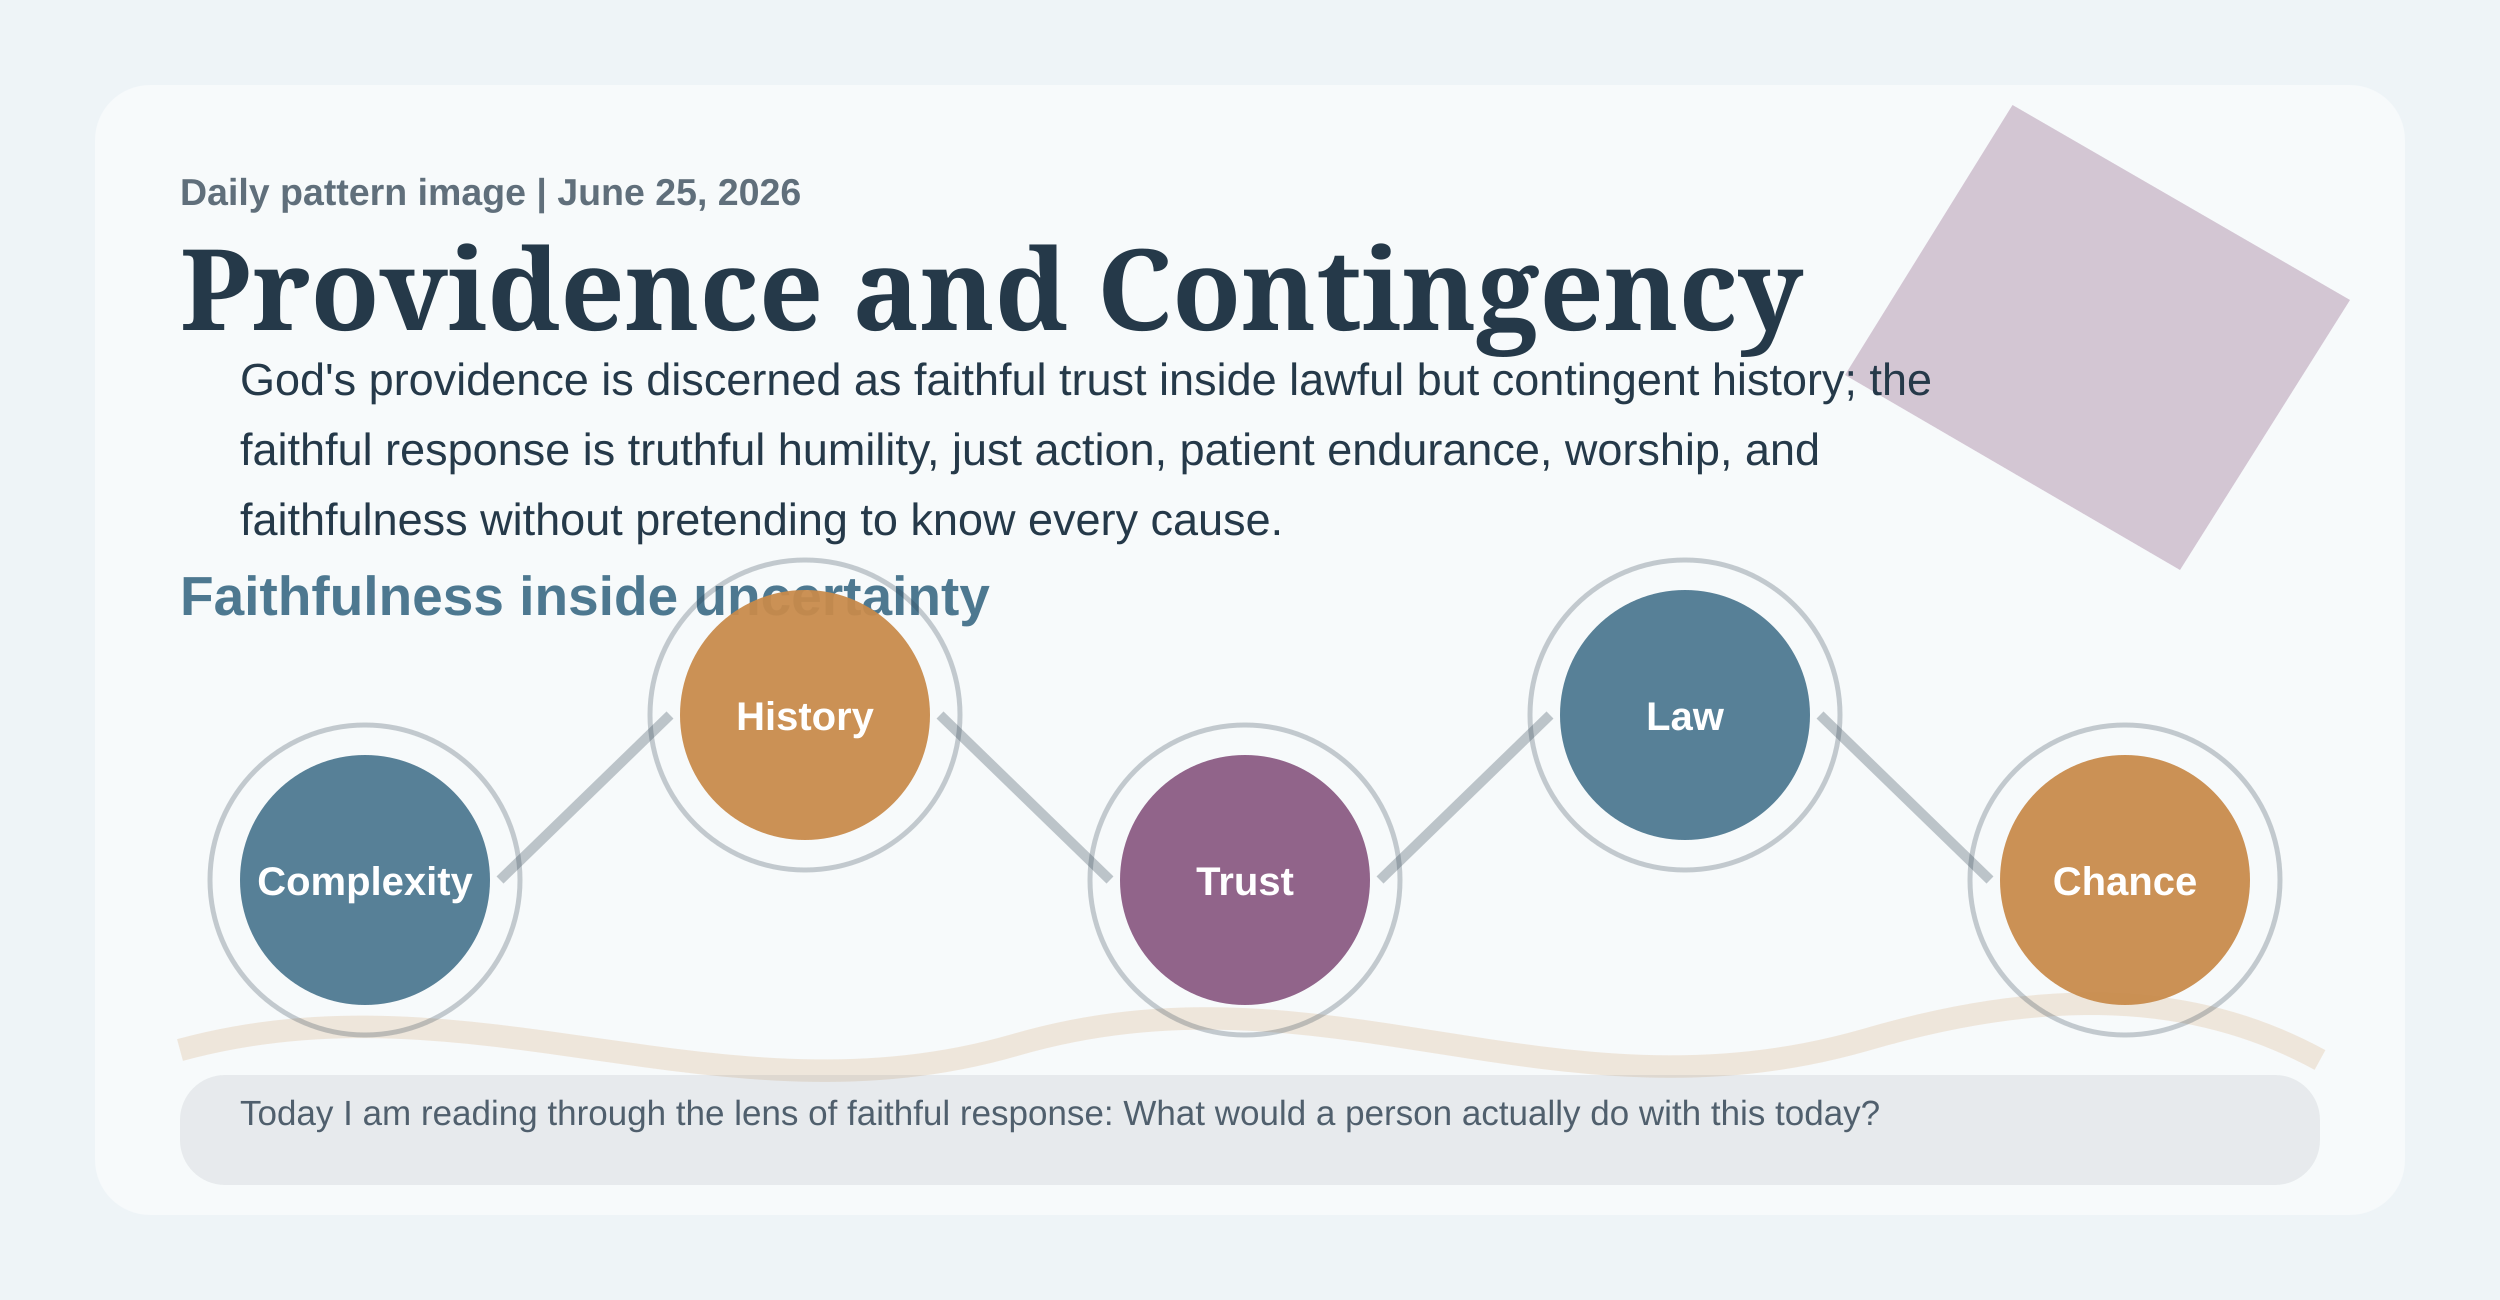
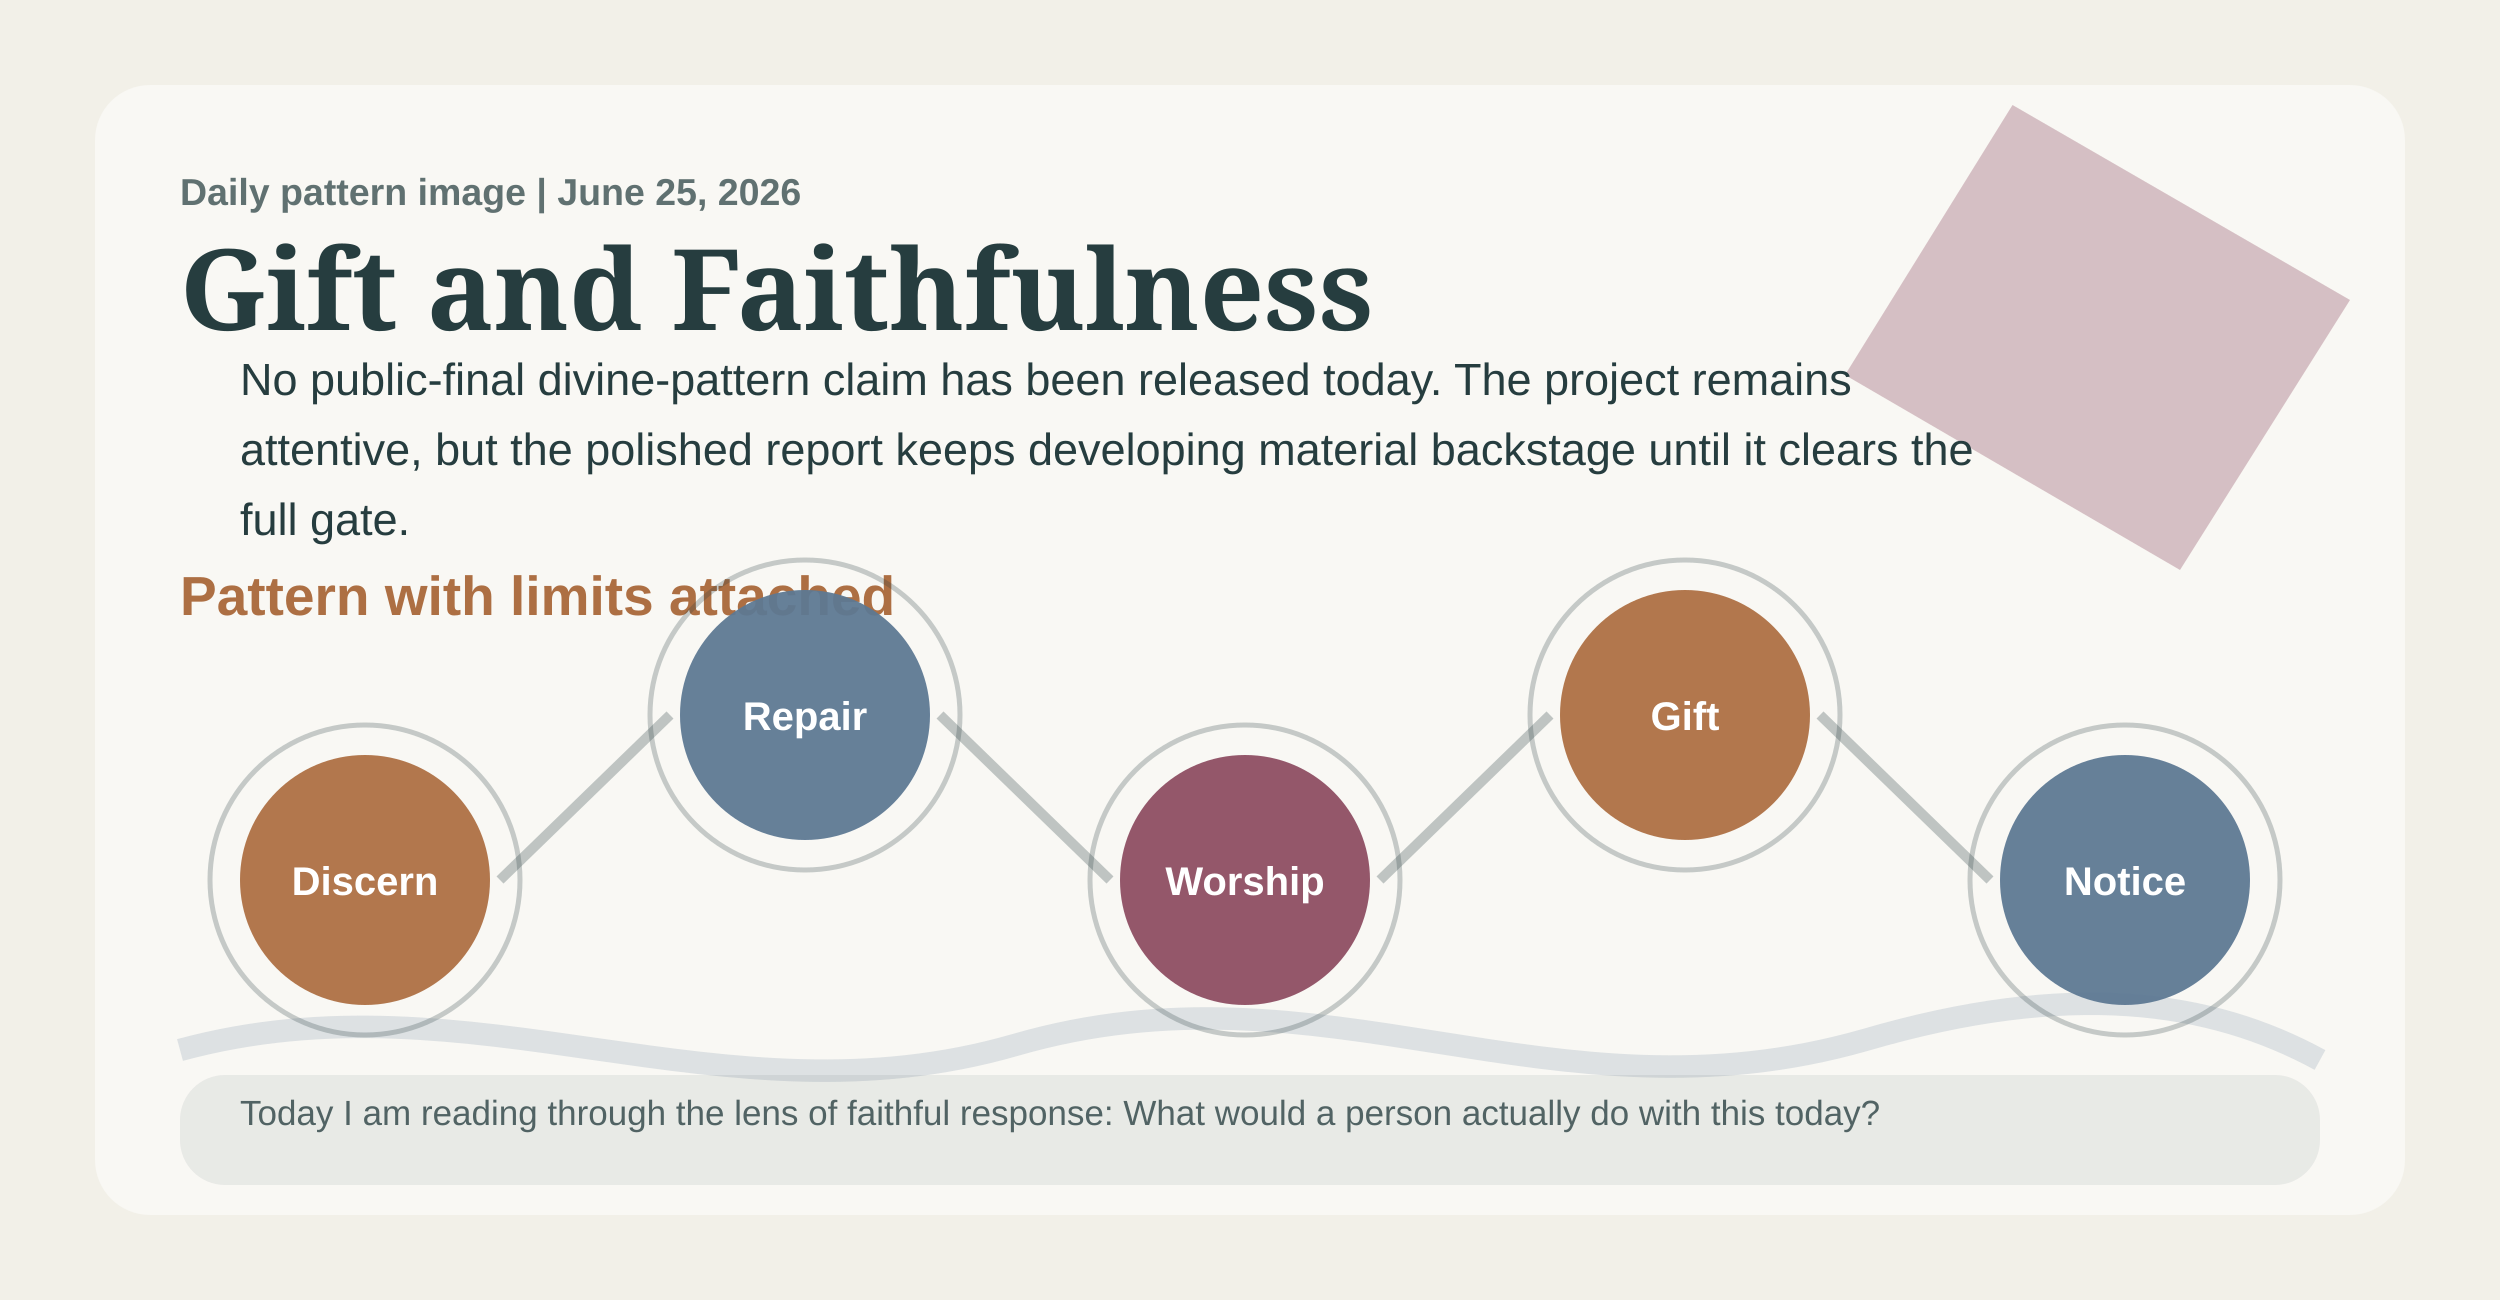
<svg xmlns="http://www.w3.org/2000/svg" width="1000" height="520" viewBox="0 0 1000 520" role="img" aria-labelledby="title desc">
  <style>
-     .eyebrow { font: 700 15px Arial, sans-serif; letter-spacing: 0; fill: #253949; opacity: 0.72; }
-     .title { font: 700 45px Georgia, serif; letter-spacing: 0; fill: #253949; }
-     .subtitle { font: 700 22px Arial, sans-serif; letter-spacing: 0; fill: #4d7890; }
-     .body { font: 18px Arial, sans-serif; letter-spacing: 0; fill: #253949; }
-     .small { font: 14px Arial, sans-serif; letter-spacing: 0; fill: #253949; opacity: 0.78; }
+     .eyebrow { font: 700 15px Arial, sans-serif; letter-spacing: 0; fill: #263d3f; opacity: 0.72; }
+     .title { font: 700 45px Georgia, serif; letter-spacing: 0; fill: #263d3f; }
+     .subtitle { font: 700 22px Arial, sans-serif; letter-spacing: 0; fill: #ad6f43; }
+     .body { font: 18px Arial, sans-serif; letter-spacing: 0; fill: #263d3f; }
+     .small { font: 14px Arial, sans-serif; letter-spacing: 0; fill: #263d3f; opacity: 0.78; }
    .node { font: 700 16px Arial, sans-serif; letter-spacing: 0; fill: #ffffff; }
  </style>
-   <rect width="1000" height="520" fill="#eef4f7" />
+   <rect width="1000" height="520" fill="#f2f0e8" />
  <rect x="38" y="34" width="924" height="452" rx="22" fill="#ffffff" opacity="0.50" />
-   <path d="M805 42 L940 120 L872 228 L738 150 Z" fill="#8a5a83" opacity="0.33" />
-   <path d="M72 420 C190 388 288 452 406 418 C530 382 620 452 746 416 C828 392 884 400 928 424" fill="none" stroke="#c88a4a" stroke-width="9" opacity="0.18" />
+   <path d="M805 42 L940 120 L872 228 L738 150 Z" fill="#8d4d62" opacity="0.33" />
+   <path d="M72 420 C190 388 288 452 406 418 C530 382 620 452 746 416 C828 392 884 400 928 424" fill="none" stroke="#5c7893" stroke-width="9" opacity="0.18" />
  <text x="72" y="82" class="eyebrow">Daily pattern image | June 25, 2026</text>
-   <text x="72" y="132" class="title">Providence and Contingency</text>
-   <text x="72" y="246" class="subtitle">Faithfulness inside uncertainty</text>
-   <text x="96" y="158" class="body">God's providence is discerned as faithful trust inside lawful but contingent history; the</text>
-   <text x="96" y="186" class="body">faithful response is truthful humility, just action, patient endurance, worship, and</text>
-   <text x="96" y="214" class="body">faithfulness without pretending to know every cause.</text>
-   <line x1="200" y1="352" x2="268" y2="286" stroke="#253949" stroke-width="4" opacity="0.28" />
-   <line x1="376" y1="286" x2="444" y2="352" stroke="#253949" stroke-width="4" opacity="0.28" />
-   <line x1="552" y1="352" x2="620" y2="286" stroke="#253949" stroke-width="4" opacity="0.28" />
-   <line x1="728" y1="286" x2="796" y2="352" stroke="#253949" stroke-width="4" opacity="0.28" />
-   <circle cx="146" cy="352" r="50" fill="#4d7890" opacity="0.94" />
-   <circle cx="146" cy="352" r="62" fill="none" stroke="#253949" stroke-width="2" opacity="0.25" />
-   <text x="146" y="358" text-anchor="middle" class="node">Complexity</text>
-   <circle cx="322" cy="286" r="50" fill="#c88a4a" opacity="0.94" />
-   <circle cx="322" cy="286" r="62" fill="none" stroke="#253949" stroke-width="2" opacity="0.25" />
-   <text x="322" y="292" text-anchor="middle" class="node">History</text>
-   <circle cx="498" cy="352" r="50" fill="#8a5a83" opacity="0.94" />
-   <circle cx="498" cy="352" r="62" fill="none" stroke="#253949" stroke-width="2" opacity="0.25" />
-   <text x="498" y="358" text-anchor="middle" class="node">Trust</text>
-   <circle cx="674" cy="286" r="50" fill="#4d7890" opacity="0.94" />
-   <circle cx="674" cy="286" r="62" fill="none" stroke="#253949" stroke-width="2" opacity="0.25" />
-   <text x="674" y="292" text-anchor="middle" class="node">Law</text>
-   <circle cx="850" cy="352" r="50" fill="#c88a4a" opacity="0.94" />
-   <circle cx="850" cy="352" r="62" fill="none" stroke="#253949" stroke-width="2" opacity="0.25" />
-   <text x="850" y="358" text-anchor="middle" class="node">Chance</text>
-   <rect x="72" y="430" width="856" height="44" rx="18" fill="#253949" opacity="0.08" />
+   <text x="72" y="132" class="title">Gift and Faithfulness</text>
+   <text x="72" y="246" class="subtitle">Pattern with limits attached</text>
+   <text x="96" y="158" class="body">No public-final divine-pattern claim has been released today. The project remains</text>
+   <text x="96" y="186" class="body">attentive, but the polished report keeps developing material backstage until it clears the</text>
+   <text x="96" y="214" class="body">full gate.</text>
+   <line x1="200" y1="352" x2="268" y2="286" stroke="#263d3f" stroke-width="4" opacity="0.28" />
+   <line x1="376" y1="286" x2="444" y2="352" stroke="#263d3f" stroke-width="4" opacity="0.28" />
+   <line x1="552" y1="352" x2="620" y2="286" stroke="#263d3f" stroke-width="4" opacity="0.28" />
+   <line x1="728" y1="286" x2="796" y2="352" stroke="#263d3f" stroke-width="4" opacity="0.28" />
+   <circle cx="146" cy="352" r="50" fill="#ad6f43" opacity="0.94" />
+   <circle cx="146" cy="352" r="62" fill="none" stroke="#263d3f" stroke-width="2" opacity="0.25" />
+   <text x="146" y="358" text-anchor="middle" class="node">Discern</text>
+   <circle cx="322" cy="286" r="50" fill="#5c7893" opacity="0.94" />
+   <circle cx="322" cy="286" r="62" fill="none" stroke="#263d3f" stroke-width="2" opacity="0.25" />
+   <text x="322" y="292" text-anchor="middle" class="node">Repair</text>
+   <circle cx="498" cy="352" r="50" fill="#8d4d62" opacity="0.94" />
+   <circle cx="498" cy="352" r="62" fill="none" stroke="#263d3f" stroke-width="2" opacity="0.25" />
+   <text x="498" y="358" text-anchor="middle" class="node">Worship</text>
+   <circle cx="674" cy="286" r="50" fill="#ad6f43" opacity="0.94" />
+   <circle cx="674" cy="286" r="62" fill="none" stroke="#263d3f" stroke-width="2" opacity="0.25" />
+   <text x="674" y="292" text-anchor="middle" class="node">Gift</text>
+   <circle cx="850" cy="352" r="50" fill="#5c7893" opacity="0.94" />
+   <circle cx="850" cy="352" r="62" fill="none" stroke="#263d3f" stroke-width="2" opacity="0.25" />
+   <text x="850" y="358" text-anchor="middle" class="node">Notice</text>
+   <rect x="72" y="430" width="856" height="44" rx="18" fill="#263d3f" opacity="0.08" />
  <text x="96" y="450" class="small">Today I am reading through the lens of faithful response: What would a person actually do with this today?</text>
</svg>
